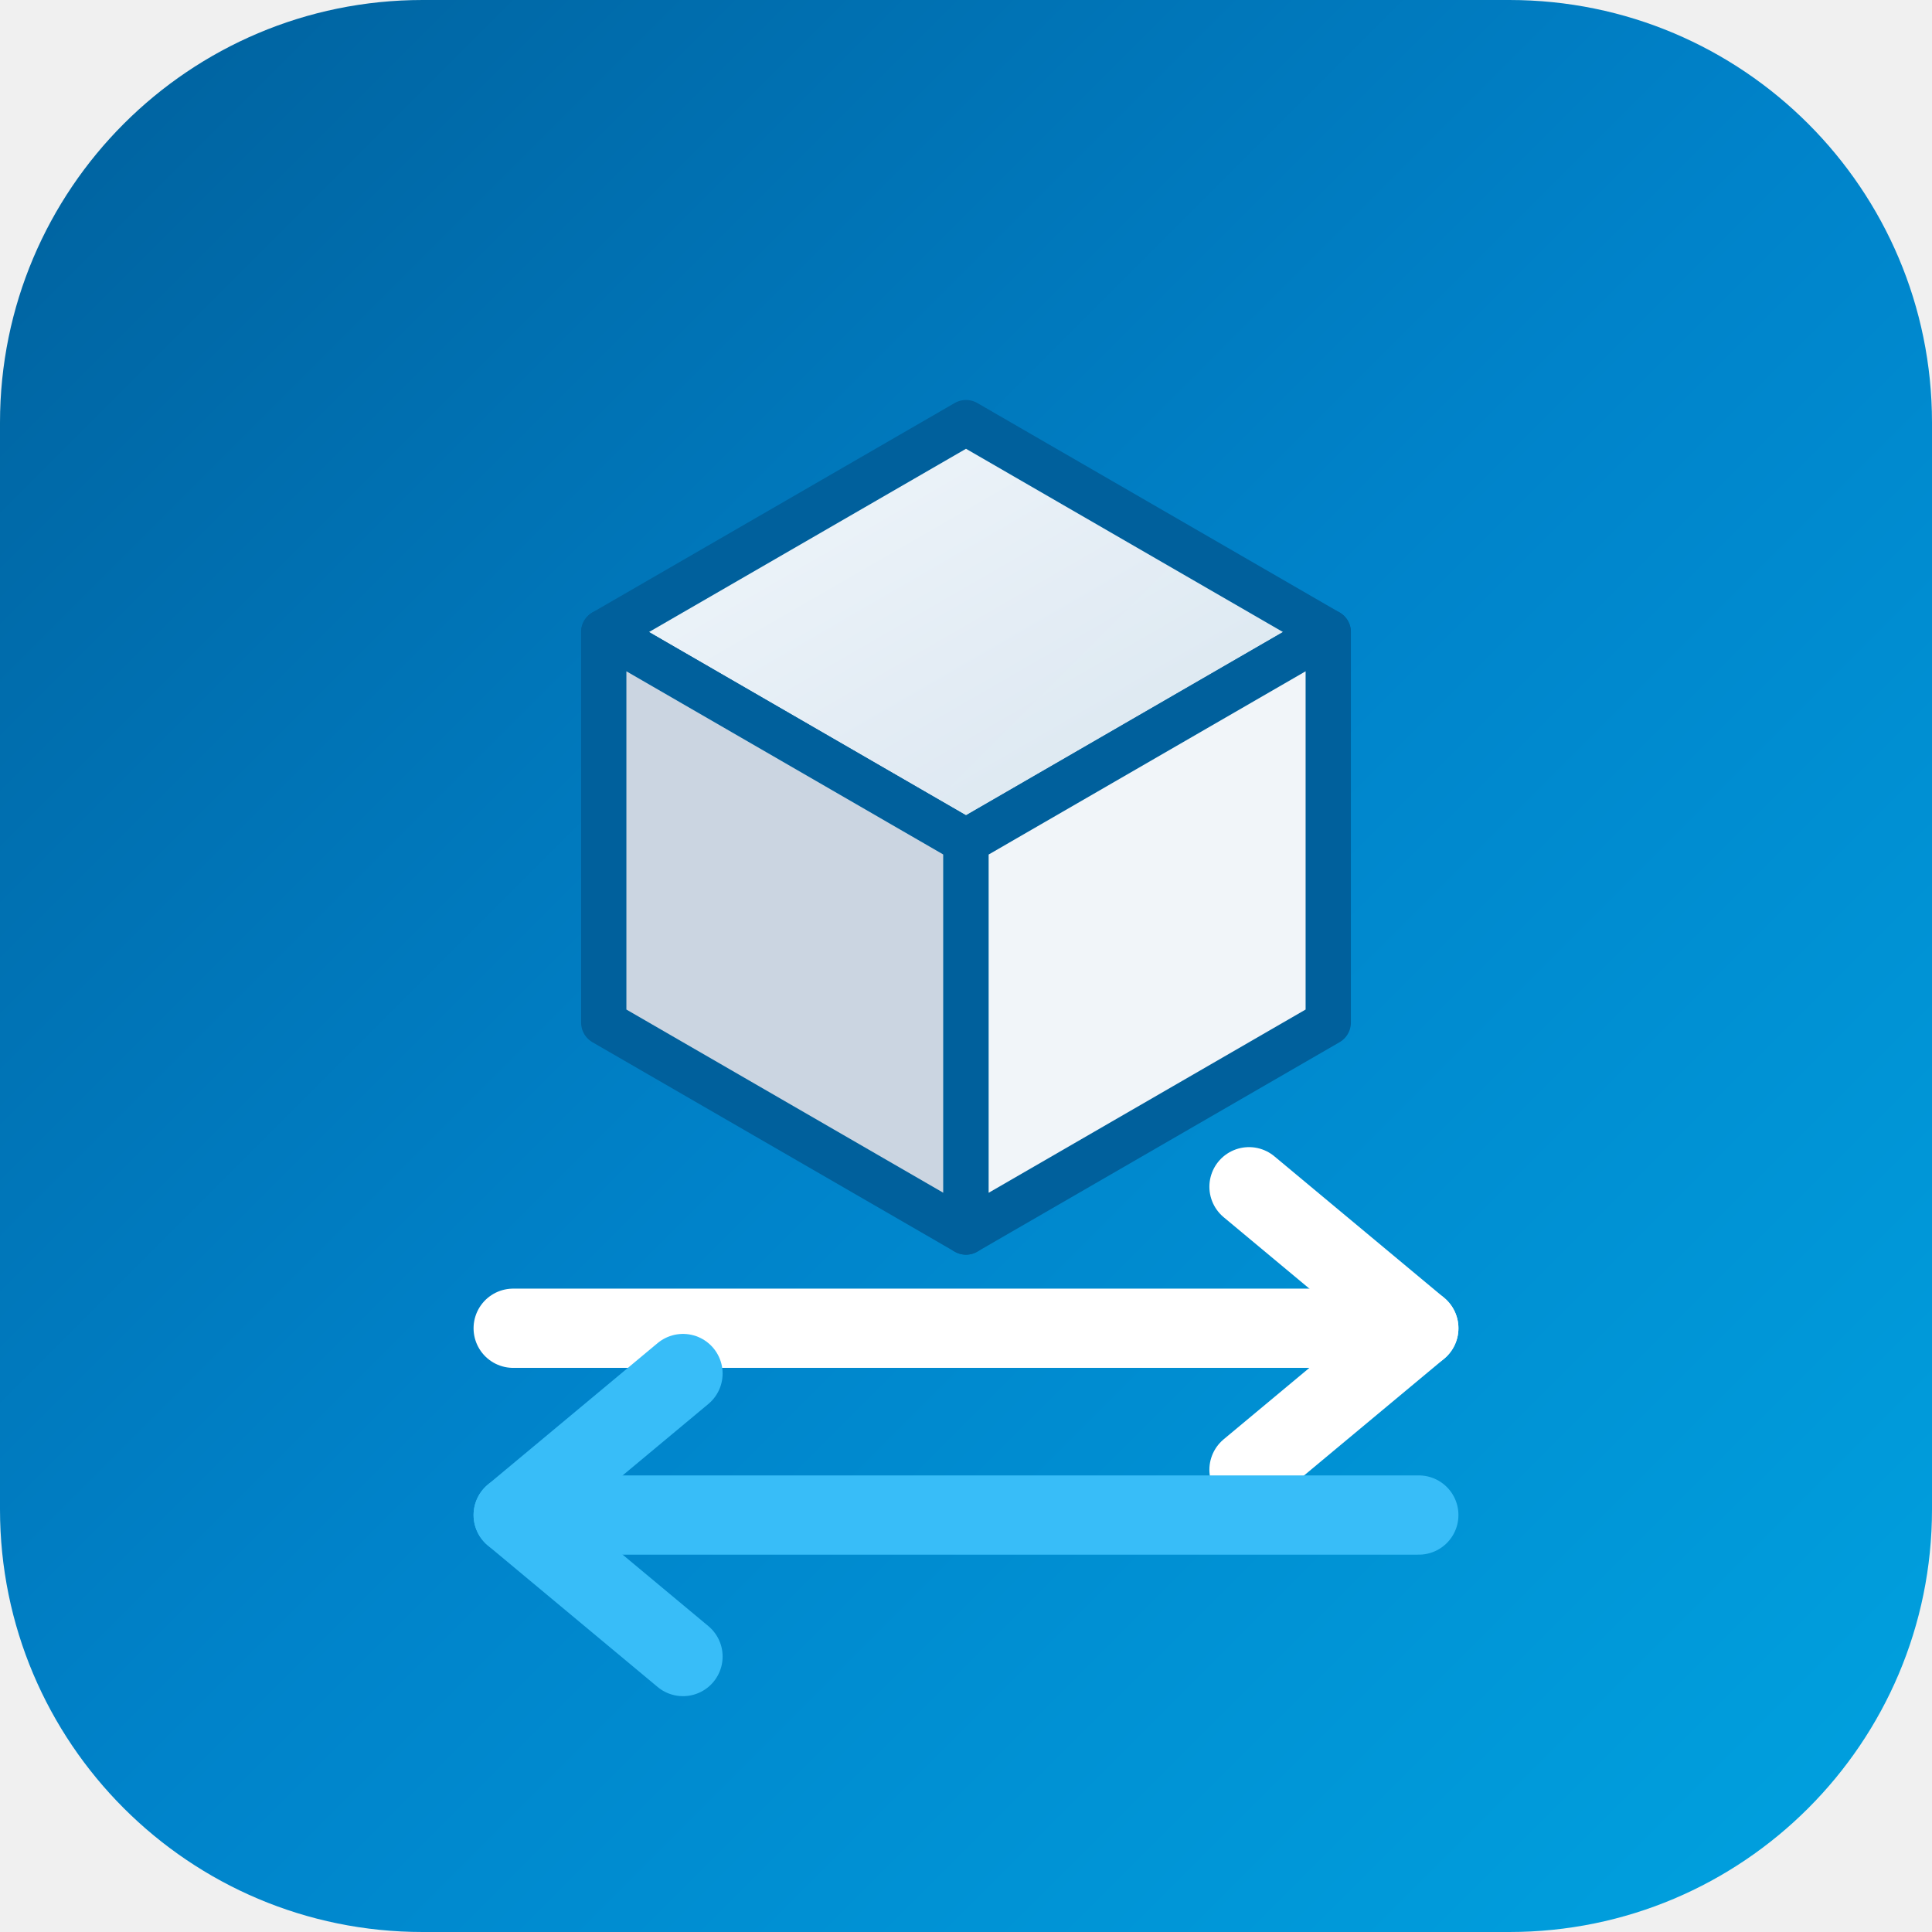
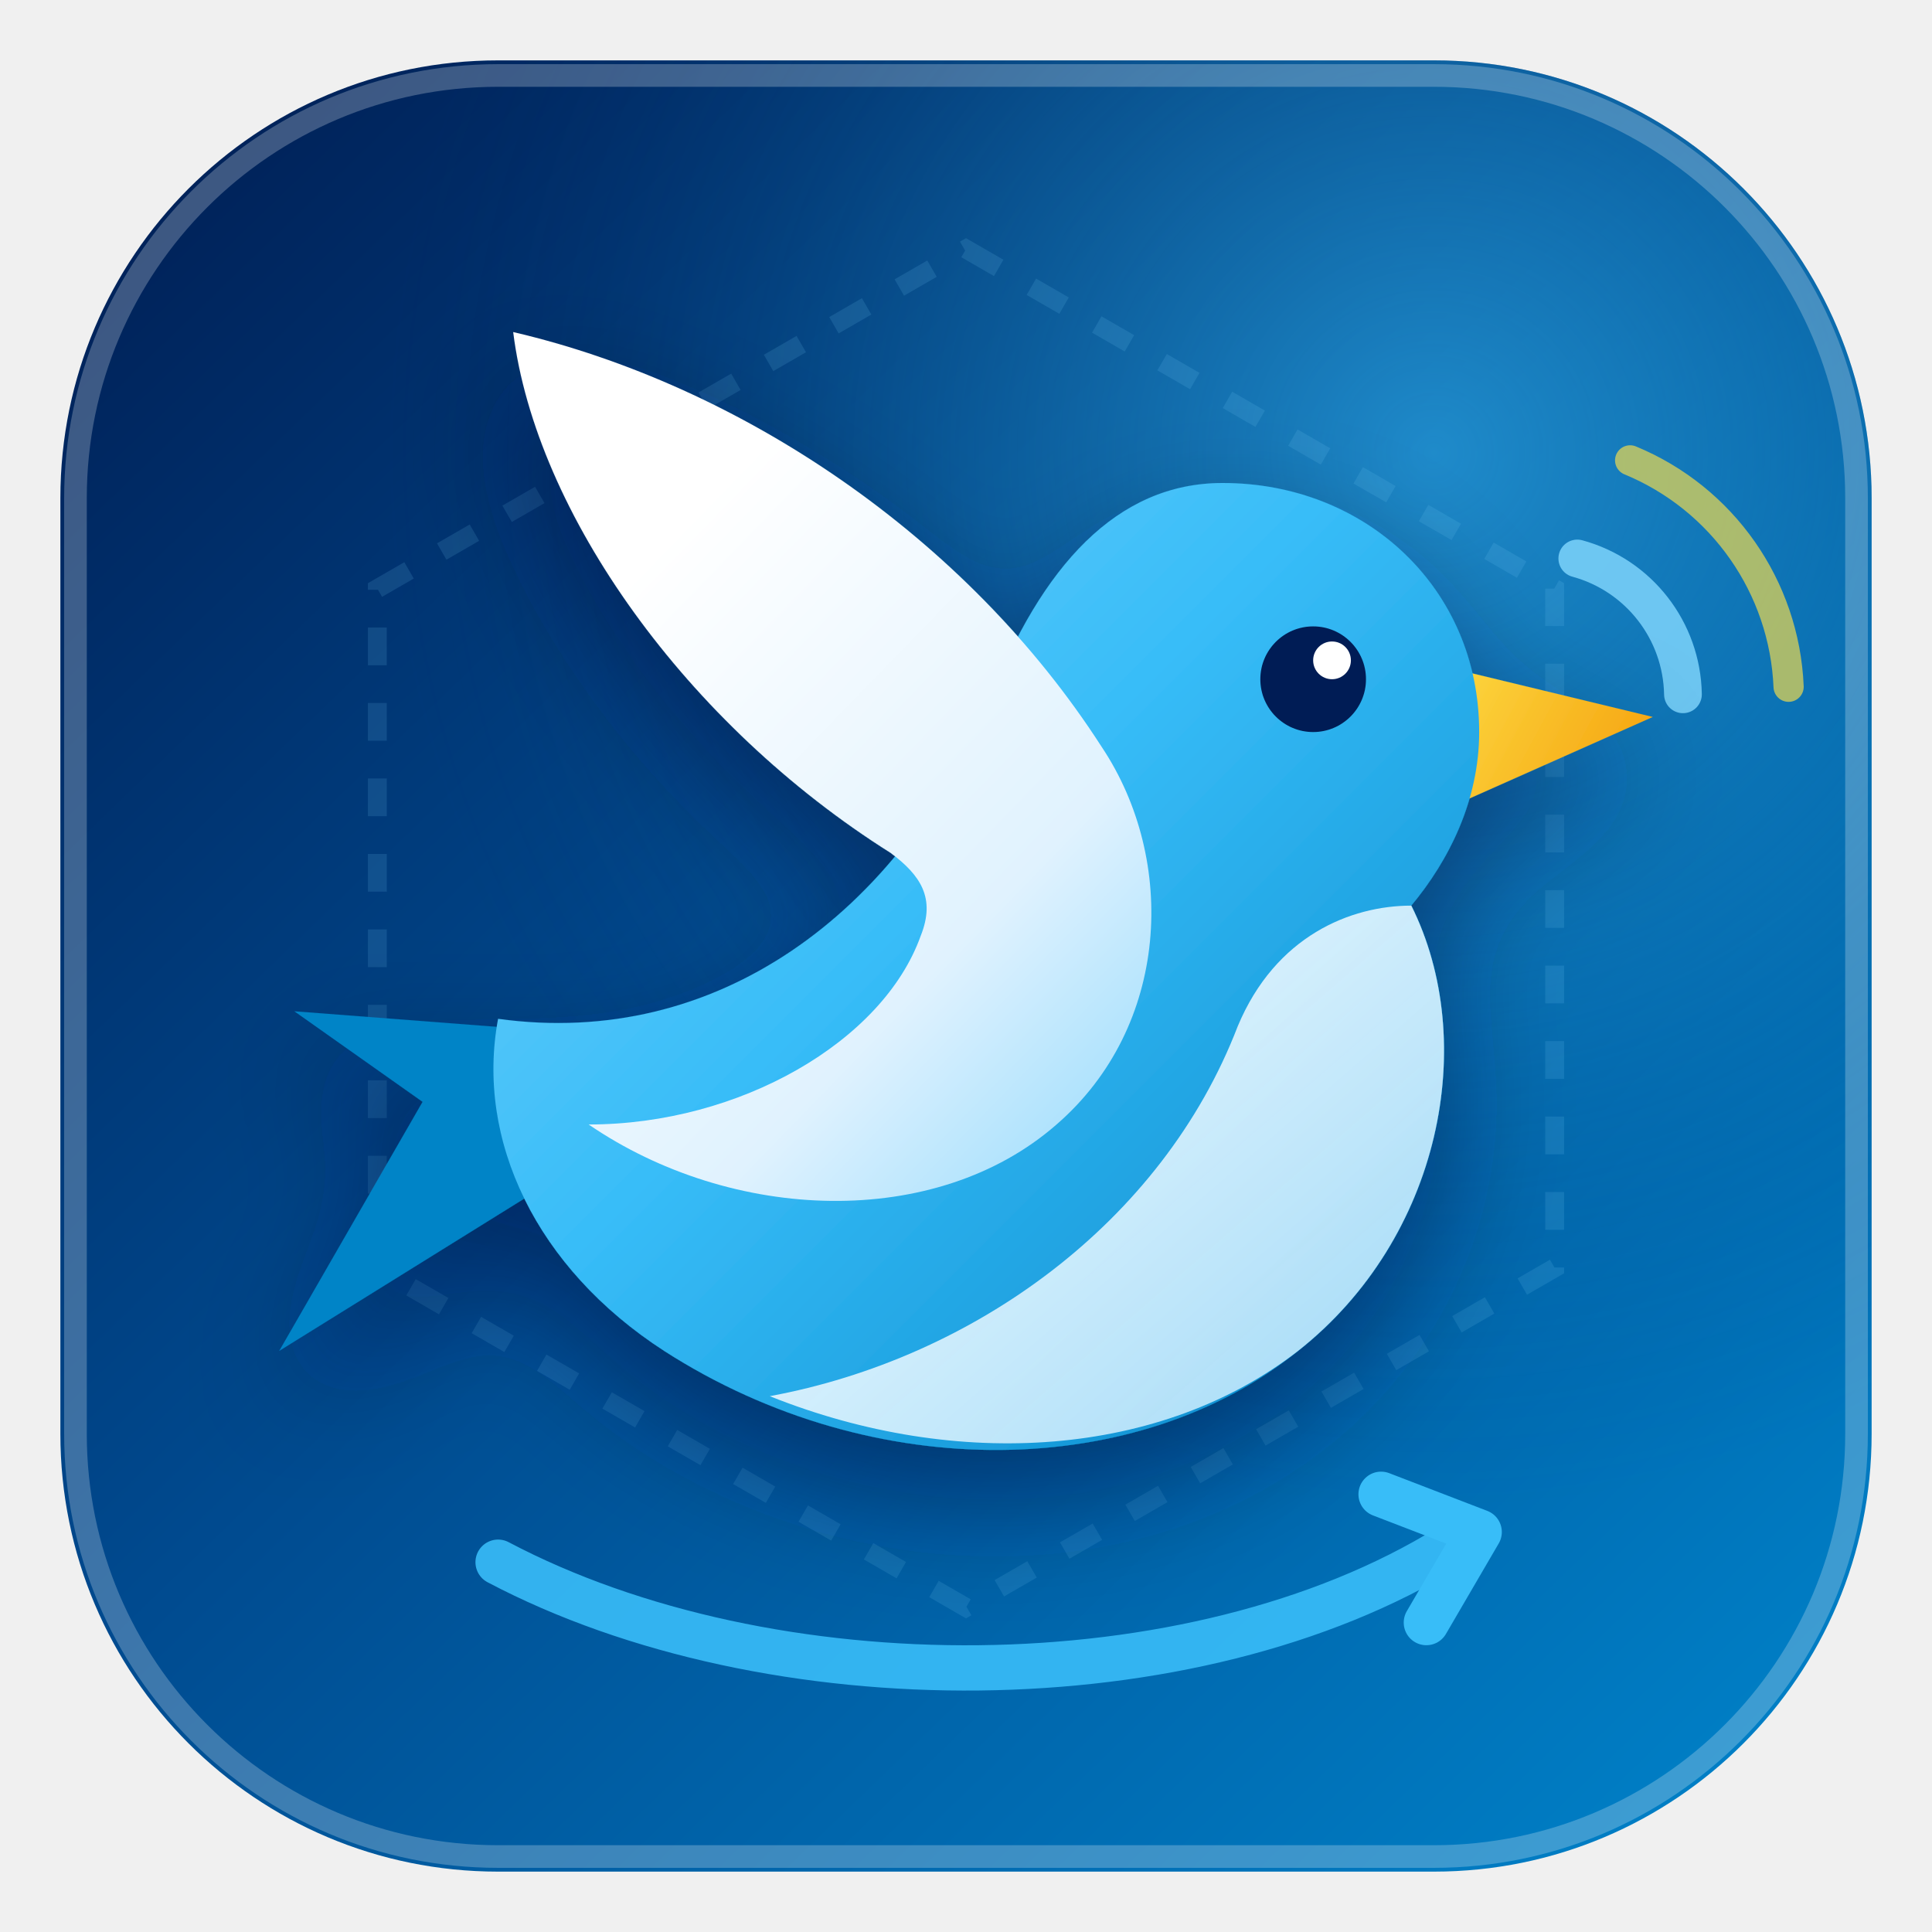
- <svg xmlns="http://www.w3.org/2000/svg" viewBox="0 0 512 512">
+ <svg xmlns="http://www.w3.org/2000/svg" viewBox="0 0 512 512" fill="none">
  <defs>
-     <linearGradient id="mideaGrad" x1="0%" y1="0%" x2="100%" y2="100%">
-       <stop offset="0%" stop-color="#00609C" />
-       <stop offset="50%" stop-color="#0083CA" />
-       <stop offset="100%" stop-color="#00A3E0" />
+     <linearGradient id="bgSquircle" x1="32" y1="24" x2="480" y2="488" gradientUnits="userSpaceOnUse">
+       <stop offset="0%" stop-color="#001E54" />
+       <stop offset="45%" stop-color="#004A8F" />
+       <stop offset="100%" stop-color="#0083CA" />
    </linearGradient>
-     <linearGradient id="boxGrad" x1="0%" y1="0%" x2="100%" y2="100%">
-       <stop offset="0%" stop-color="#ffffff" />
-       <stop offset="100%" stop-color="#E2E8F0" />
+     <radialGradient id="auroraGlow" cx="380" cy="120" r="280" gradientUnits="userSpaceOnUse">
+       <stop offset="0%" stop-color="#38BDF8" stop-opacity="0.55" />
+       <stop offset="55%" stop-color="#249ED5" stop-opacity="0.18" />
+       <stop offset="100%" stop-color="#002664" stop-opacity="0" />
+     </radialGradient>
+     <linearGradient id="birdBody" x1="120" y1="120" x2="390" y2="390" gradientUnits="userSpaceOnUse">
+       <stop offset="0%" stop-color="#7DD3FC" />
+       <stop offset="45%" stop-color="#38BDF8" />
+       <stop offset="100%" stop-color="#0284C7" />
    </linearGradient>
+     <linearGradient id="birdWing" x1="165" y1="155" x2="335" y2="320" gradientUnits="userSpaceOnUse">
+       <stop offset="0%" stop-color="#FFFFFF" />
+       <stop offset="55%" stop-color="#E0F2FE" />
+       <stop offset="100%" stop-color="#7DD3FC" />
+     </linearGradient>
+     <linearGradient id="birdBreast" x1="250" y1="230" x2="380" y2="380" gradientUnits="userSpaceOnUse">
+       <stop offset="0%" stop-color="#FFFFFF" stop-opacity="0.95" />
+       <stop offset="100%" stop-color="#BAE6FD" stop-opacity="0.85" />
+     </linearGradient>
+     <linearGradient id="beakGrad" x1="375" y1="175" x2="440" y2="210" gradientUnits="userSpaceOnUse">
+       <stop offset="0%" stop-color="#FDE047" />
+       <stop offset="100%" stop-color="#F59E0B" />
+     </linearGradient>
+     <filter id="birdShadow" x="50" y="60" width="420" height="400" filterUnits="userSpaceOnUse">
+       <feDropShadow dx="0" dy="14" stdDeviation="16" flood-color="#001133" flood-opacity="0.42" />
+     </filter>
  </defs>
-   <rect width="512" height="512" rx="112" fill="url(#mideaGrad)" />
-   <g transform="translate(64, 64) scale(0.75)" stroke="#ffffff" stroke-width="24" stroke-linecap="round" stroke-linejoin="round" fill="none">
-     <path d="M256 64 L384 138 L256 212 L128 138 Z" fill="url(#boxGrad)" fill-opacity="0.95" stroke="#00609C" stroke-width="16" />
-     <path d="M128 138 L128 276 L256 350 L256 212 Z" fill="#CBD5E1" stroke="#00609C" stroke-width="16" />
-     <path d="M256 212 L256 350 L384 276 L384 138 Z" fill="#F1F5F9" stroke="#00609C" stroke-width="16" />
-     <path d="M96 384 L416 384" stroke="#ffffff" stroke-width="28" />
-     <path d="M356 334 L416 384 L356 434" stroke="#ffffff" stroke-width="28" />
-     <path d="M416 450 L96 450" stroke="#38BDF8" stroke-width="28" />
-     <path d="M156 500 L96 450 L156 400" stroke="#38BDF8" stroke-width="28" />
+   <rect x="16" y="16" width="480" height="480" rx="116" fill="url(#bgSquircle)" />
+   <rect x="16" y="16" width="480" height="480" rx="116" fill="url(#auroraGlow)" />
+   <rect x="20" y="20" width="472" height="472" rx="112" stroke="#FFFFFF" stroke-opacity="0.24" stroke-width="6" />
+   <path d="M256 66 L412 156 L412 336 L256 426 L100 336 L100 156 Z" stroke="#7DD3FC" stroke-opacity="0.14" stroke-width="5" stroke-dasharray="10 10" />
+   <path d="M418 148 A 38 38 0 0 1 446 184" stroke="#7DD3FC" stroke-width="10" stroke-linecap="round" opacity="0.85" />
+   <path d="M432 122 A 68 68 0 0 1 474 182" stroke="#FDE047" stroke-width="8" stroke-linecap="round" opacity="0.65" />
+   <g filter="url(#birdShadow)">
+     <path d="M148 312 L74 358 L112 292 L78 268 L156 274 Z" fill="#0284C7" />
+     <path d="M380 176 L438 190 L384 214 Z" fill="url(#beakGrad)" />
+     <path d="M324 128 C362 128 392 156 392 194 C392 212 384 228 374 240 C392 276 382 328 344 358 C302 392 232 394 176 358 C142 336 126 302 132 270 C190 278 238 242 262 186 C276 150 296 128 324 128 Z" fill="url(#birdBody)" />
+     <path d="M374 240 C392 276 382 328 344 358 C308 386 254 390 204 370 C258 360 308 324 328 272 C338 248 358 240 374 240 Z" fill="url(#birdBreast)" />
+     <path d="M236 226 C182 192 142 136 136 88 C196 102 256 142 292 198 C312 228 310 272 280 298 C248 326 194 324 156 298 C196 298 234 276 244 248 C248 238 244 232 236 226 Z" fill="url(#birdWing)" />
+     <circle cx="348" cy="180" r="14" fill="#001E54" />
+     <circle cx="353" cy="175" r="5" fill="#FFFFFF" />
  </g>
+   <path d="M132 414 C204 452 316 452 384 410" stroke="#38BDF8" stroke-width="12" stroke-linecap="round" opacity="0.9" />
+   <path d="M366 396 L392 406 L378 430" stroke="#38BDF8" stroke-width="12" stroke-linecap="round" stroke-linejoin="round" />
</svg>
